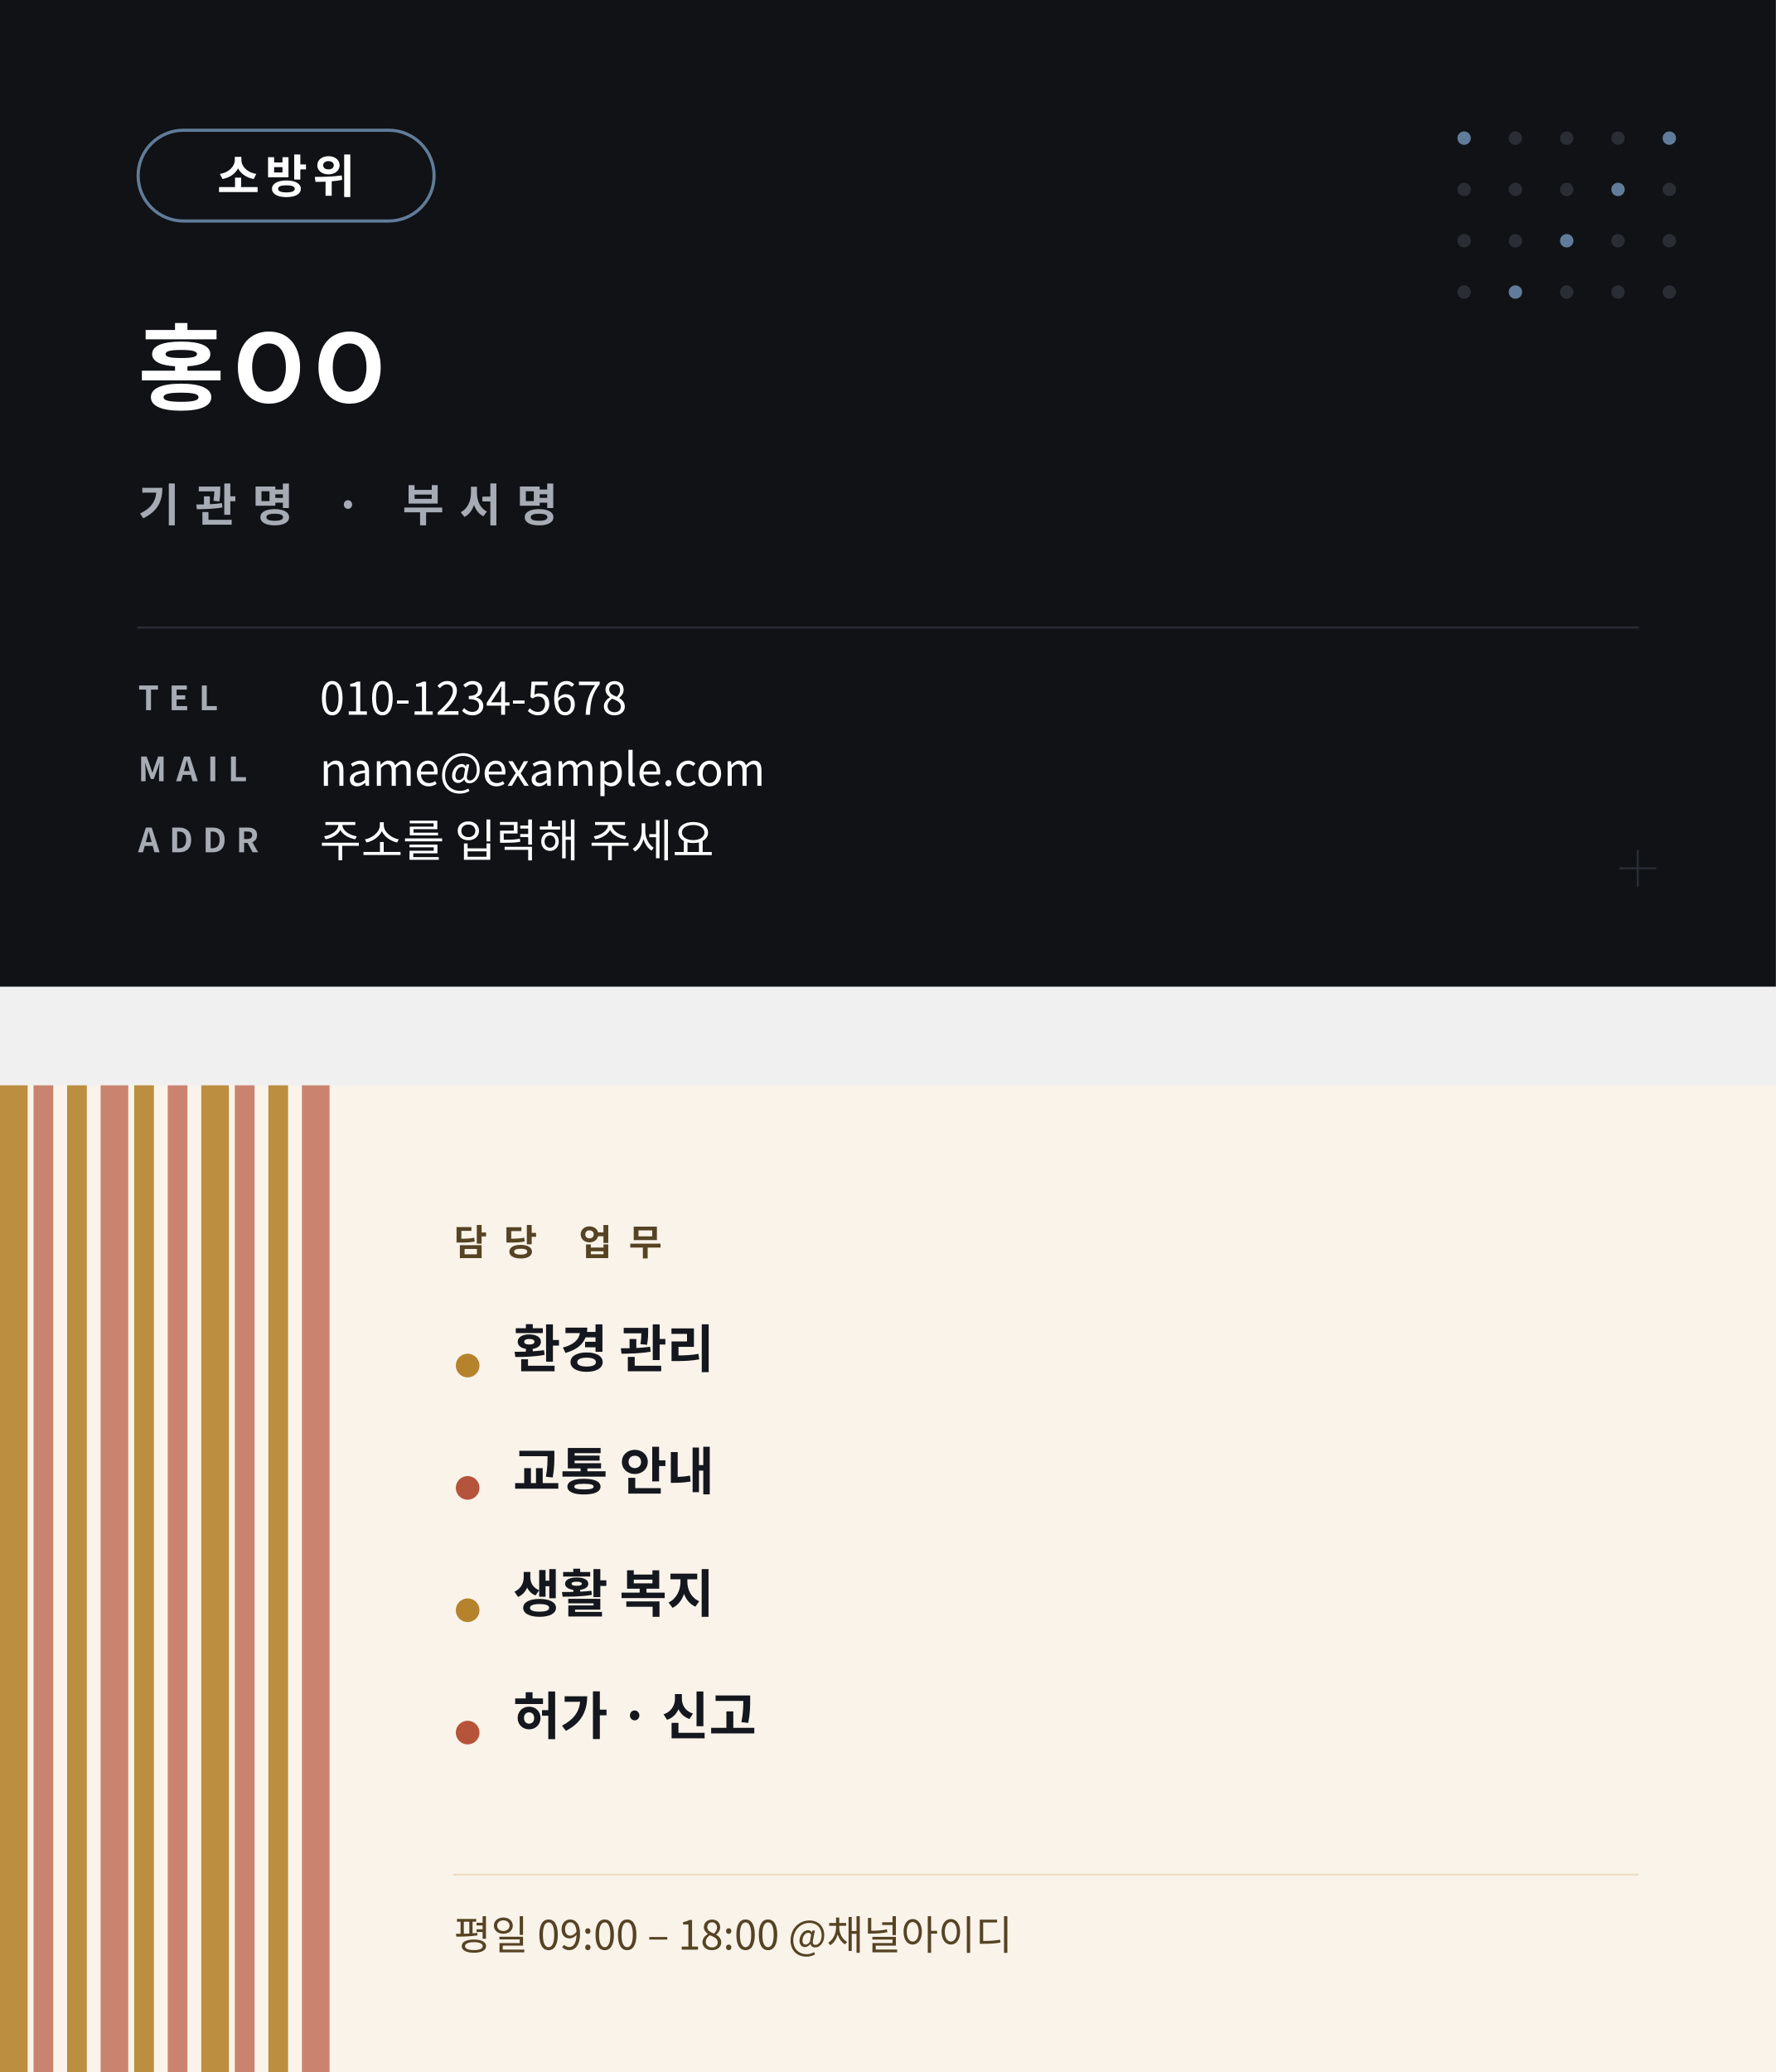
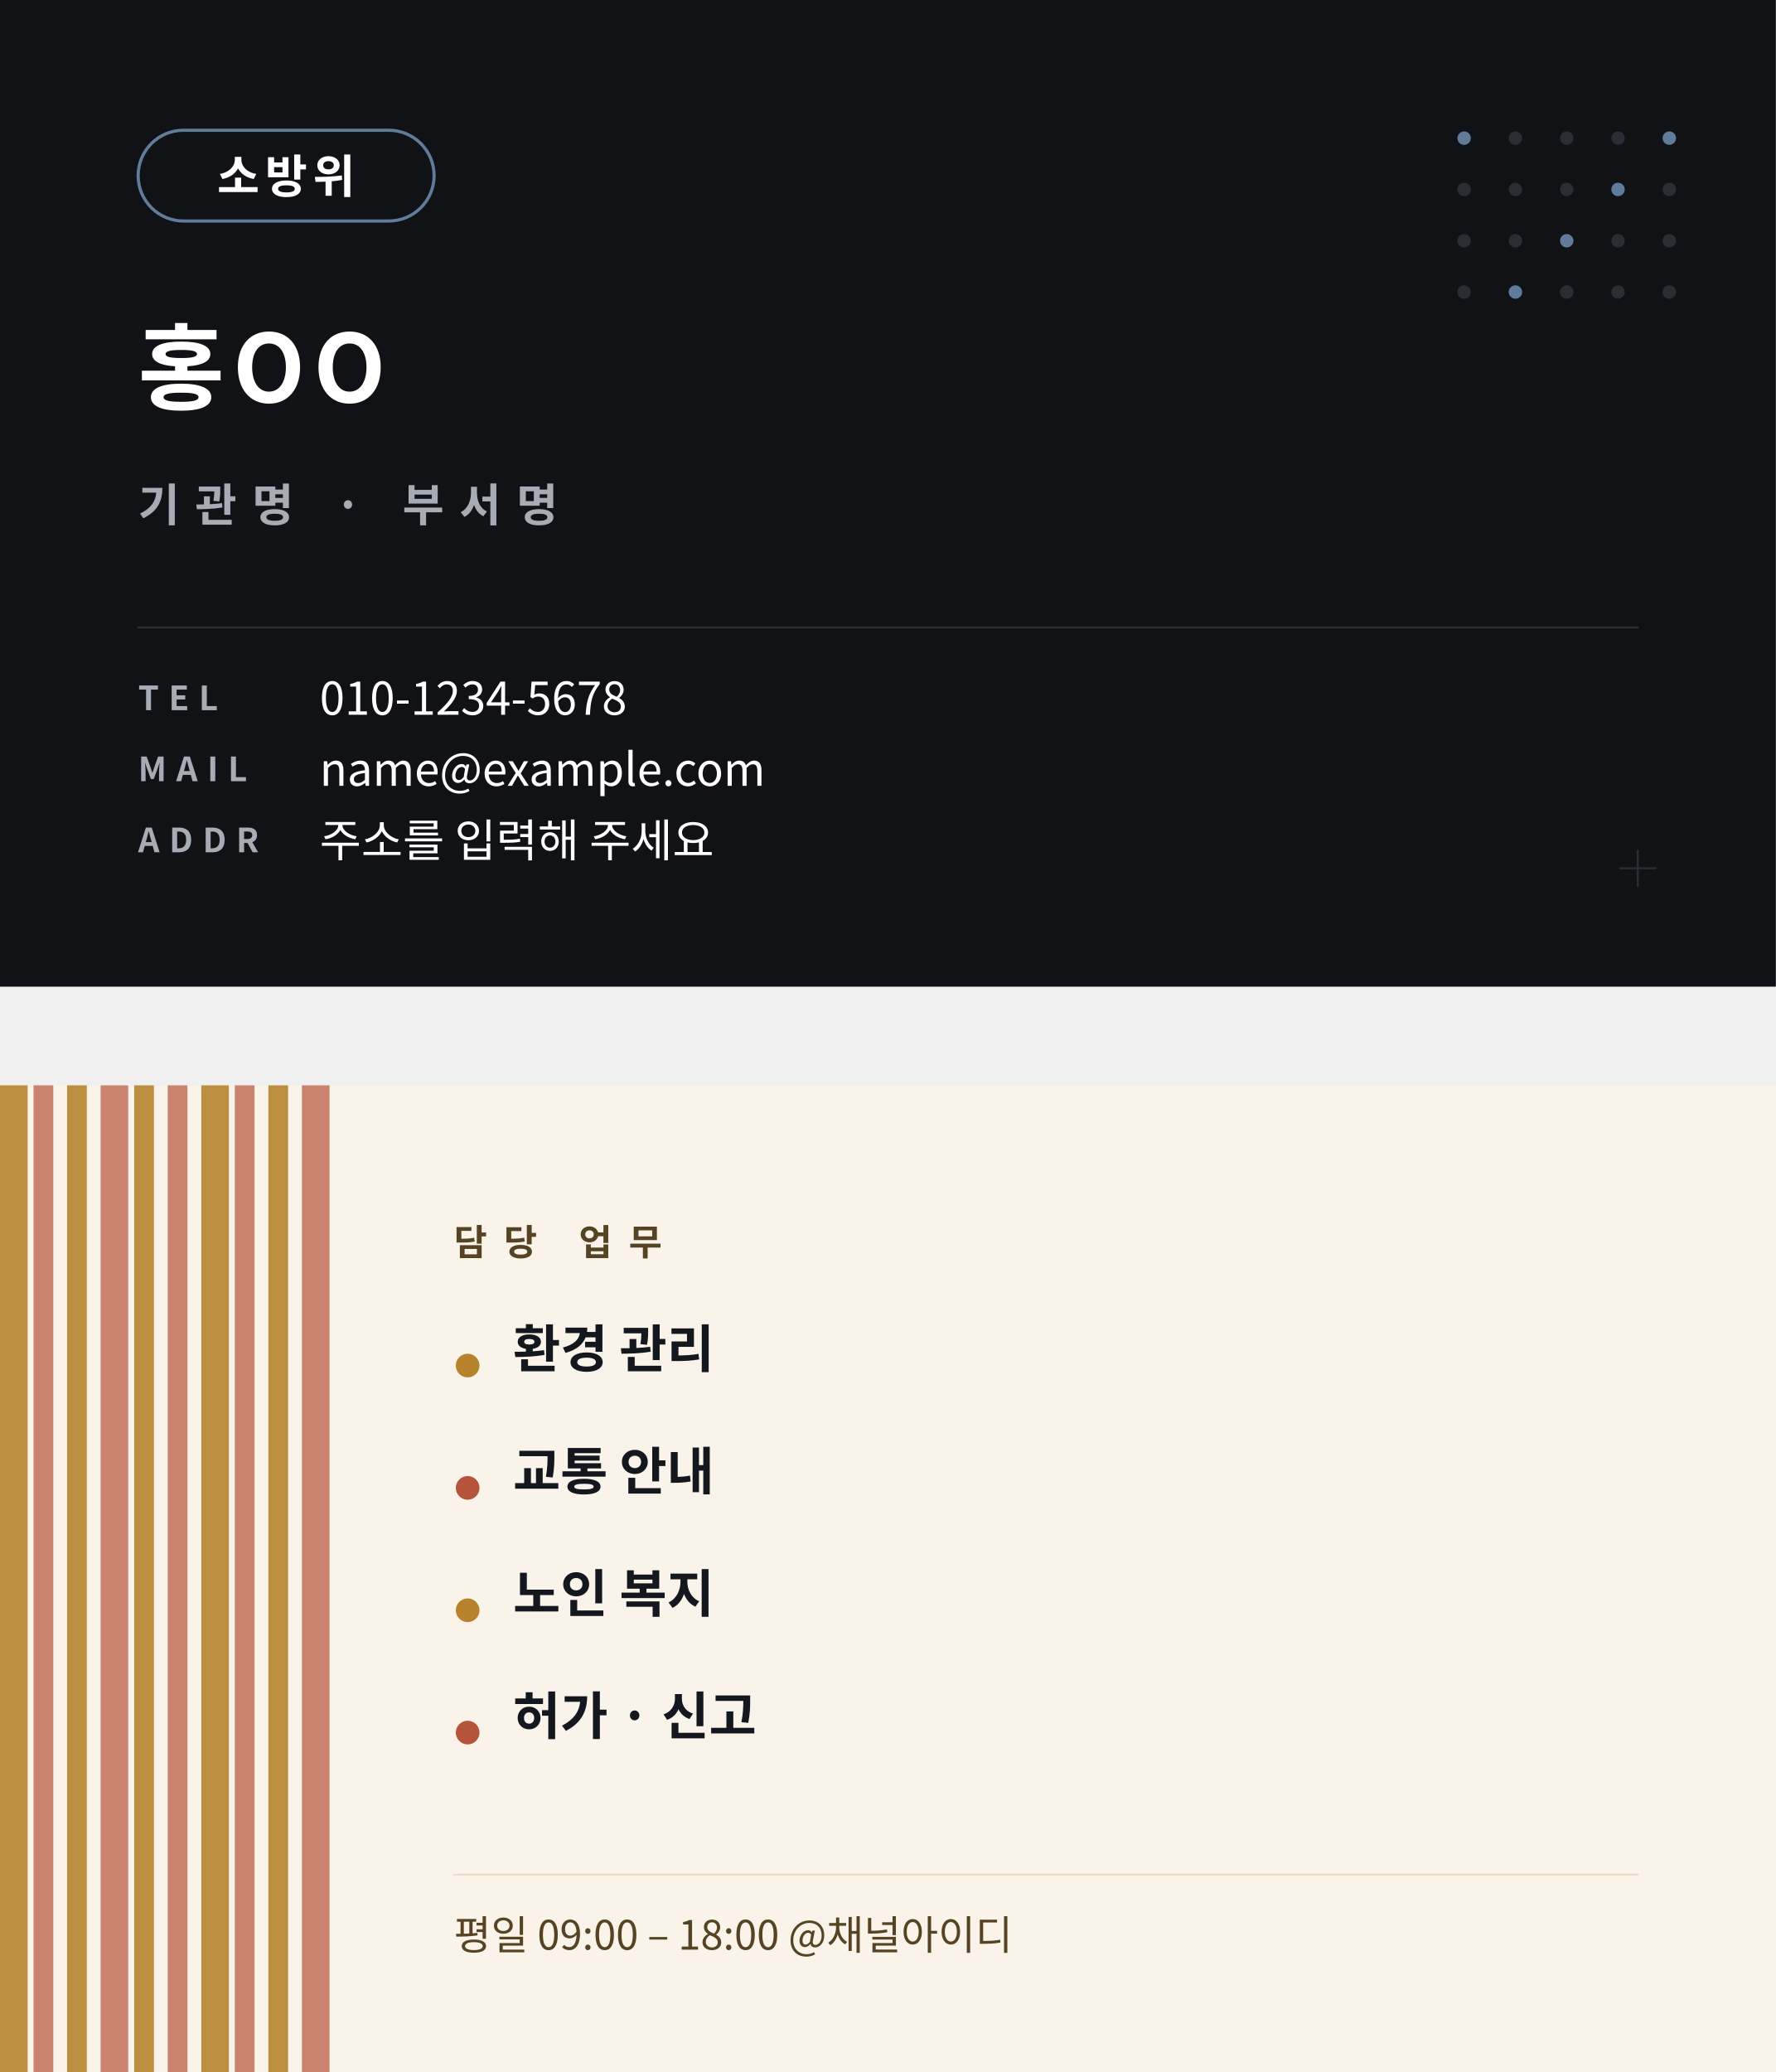
<svg xmlns="http://www.w3.org/2000/svg" width="90mm" height="105mm" viewBox="0 0 900 1050">
  <g id="front">
    <rect width="900" height="500" fill="#101216" />
    <ellipse cx="742" cy="70" rx="3.4" ry="3.4" fill="#617C9A" />
    <ellipse cx="742" cy="96" rx="3.4" ry="3.4" fill="#2A2D34" />
    <ellipse cx="742" cy="122" rx="3.4" ry="3.4" fill="#2A2D34" />
    <ellipse cx="742" cy="148" rx="3.4" ry="3.4" fill="#2A2D34" />
    <ellipse cx="768" cy="70" rx="3.4" ry="3.4" fill="#2A2D34" />
    <ellipse cx="768" cy="96" rx="3.4" ry="3.4" fill="#2A2D34" />
    <ellipse cx="768" cy="122" rx="3.4" ry="3.4" fill="#2A2D34" />
    <ellipse cx="768" cy="148" rx="3.4" ry="3.4" fill="#617C9A" />
    <ellipse cx="794" cy="70" rx="3.4" ry="3.4" fill="#2A2D34" />
    <ellipse cx="794" cy="96" rx="3.4" ry="3.4" fill="#2A2D34" />
    <ellipse cx="794" cy="122" rx="3.4" ry="3.4" fill="#617C9A" />
    <ellipse cx="794" cy="148" rx="3.4" ry="3.4" fill="#2A2D34" />
    <ellipse cx="820" cy="70" rx="3.4" ry="3.4" fill="#2A2D34" />
    <ellipse cx="820" cy="96" rx="3.4" ry="3.4" fill="#617C9A" />
    <ellipse cx="820" cy="122" rx="3.4" ry="3.4" fill="#2A2D34" />
    <ellipse cx="820" cy="148" rx="3.4" ry="3.4" fill="#2A2D34" />
    <ellipse cx="846" cy="70" rx="3.4" ry="3.4" fill="#617C9A" />
    <ellipse cx="846" cy="96" rx="3.4" ry="3.4" fill="#2A2D34" />
    <ellipse cx="846" cy="122" rx="3.4" ry="3.4" fill="#2A2D34" />
    <ellipse cx="846" cy="148" rx="3.4" ry="3.4" fill="#2A2D34" />
    <rect x="70" y="66" width="150" height="46" rx="23" fill="none" stroke="#617C9A" stroke-width="1.6" stroke-linejoin="round" />
    <text font-family="Pretendard,'Noto Sans KR','Noto Sans CJK KR','Malgun Gothic','Apple SD Gothic Neo',sans-serif" font-size="23.3" font-weight="700" fill="#FFFFFF" text-anchor="middle" letter-spacing="2.8">
      <tspan x="145" y="97.8">소방위</tspan>
    </text>
    <text font-family="Pretendard,'Noto Sans KR','Noto Sans CJK KR','Malgun Gothic','Apple SD Gothic Neo',sans-serif" font-size="47.6" font-weight="700" fill="#FFFFFF" text-anchor="start" letter-spacing="4.2">
      <tspan x="70" y="203.9">홍OO</tspan>
    </text>
    <text font-family="Pretendard,'Noto Sans KR','Noto Sans CJK KR','Malgun Gothic','Apple SD Gothic Neo',sans-serif" font-size="22.9" font-weight="700" fill="#A7ABB4" text-anchor="start" letter-spacing="7.8">
      <tspan x="70" y="264.2">기관명 · 부서명</tspan>
    </text>
    <line x1="70" y1="318" x2="830" y2="318" stroke="#2A2D34" stroke-width="1" stroke-linecap="round" />
    <text font-family="Pretendard,'Noto Sans KR','Noto Sans CJK KR','Malgun Gothic','Apple SD Gothic Neo',sans-serif" font-size="16.9" font-weight="700" fill="#A7ABB4" text-anchor="start" letter-spacing="4.9">
      <tspan x="70" y="359.9">TEL</tspan>
    </text>
    <text font-family="Pretendard,'Noto Sans KR','Noto Sans CJK KR','Malgun Gothic','Apple SD Gothic Neo',sans-serif" font-size="22.9" font-weight="400" fill="#FFFFFF" text-anchor="start">
      <tspan x="162" y="362.2">010-1234-5678</tspan>
    </text>
    <text font-family="Pretendard,'Noto Sans KR','Noto Sans CJK KR','Malgun Gothic','Apple SD Gothic Neo',sans-serif" font-size="16.9" font-weight="700" fill="#A7ABB4" text-anchor="start" letter-spacing="4.9">
      <tspan x="70" y="395.9">MAIL</tspan>
    </text>
    <text font-family="Pretendard,'Noto Sans KR','Noto Sans CJK KR','Malgun Gothic','Apple SD Gothic Neo',sans-serif" font-size="22.9" font-weight="400" fill="#FFFFFF" text-anchor="start">
      <tspan x="162" y="398.2">name@example.com</tspan>
    </text>
    <text font-family="Pretendard,'Noto Sans KR','Noto Sans CJK KR','Malgun Gothic','Apple SD Gothic Neo',sans-serif" font-size="16.9" font-weight="700" fill="#A7ABB4" text-anchor="start" letter-spacing="4.9">
      <tspan x="70" y="431.9">ADDR</tspan>
    </text>
    <text font-family="Pretendard,'Noto Sans KR','Noto Sans CJK KR','Malgun Gothic','Apple SD Gothic Neo',sans-serif" font-size="22.9" font-weight="400" fill="#FFFFFF" text-anchor="start">
      <tspan x="162" y="434.2">주소를 입력해 주세요</tspan>
    </text>
    <line x1="821" y1="440" x2="839" y2="440" stroke="#2A2D34" stroke-width="1" stroke-linecap="round" />
    <line x1="830" y1="431" x2="830" y2="449" stroke="#2A2D34" stroke-width="1" stroke-linecap="round" />
  </g>
  <g id="back" transform="translate(0 550)">
    <rect width="900" height="500" fill="#F9F3EA" />
    <rect x="0" y="0" width="14" height="500" fill="#B6832C" opacity="0.9" />
    <rect x="17" y="0" width="10" height="500" fill="#B5543A" opacity="0.7" />
    <rect x="34" y="0" width="10" height="500" fill="#B6832C" opacity="0.9" />
    <rect x="51" y="0" width="14" height="500" fill="#B5543A" opacity="0.7" />
    <rect x="68" y="0" width="10" height="500" fill="#B6832C" opacity="0.9" />
    <rect x="85" y="0" width="10" height="500" fill="#B5543A" opacity="0.7" />
    <rect x="102" y="0" width="14" height="500" fill="#B6832C" opacity="0.9" />
    <rect x="119" y="0" width="10" height="500" fill="#B5543A" opacity="0.7" />
    <rect x="136" y="0" width="10" height="500" fill="#B6832C" opacity="0.9" />
    <rect x="153" y="0" width="14" height="500" fill="#B5543A" opacity="0.7" />
    <text font-family="Pretendard,'Noto Sans KR','Noto Sans CJK KR','Malgun Gothic','Apple SD Gothic Neo',sans-serif" font-size="18.3" font-weight="700" fill="#554323" text-anchor="start" letter-spacing="8.5">
      <tspan x="230" y="86.1">담당 업무</tspan>
    </text>
    <ellipse cx="237" cy="142" rx="6" ry="6" fill="#B6832C" />
    <text font-family="Pretendard,'Noto Sans KR','Noto Sans CJK KR','Malgun Gothic','Apple SD Gothic Neo',sans-serif" font-size="26.1" font-weight="700" fill="#14171D" text-anchor="start">
      <tspan x="260" y="143">환경 관리</tspan>
    </text>
    <ellipse cx="237" cy="204" rx="6" ry="6" fill="#B5543A" />
    <text font-family="Pretendard,'Noto Sans KR','Noto Sans CJK KR','Malgun Gothic','Apple SD Gothic Neo',sans-serif" font-size="26.1" font-weight="700" fill="#14171D" text-anchor="start">
      <tspan x="260" y="205">교통 안내</tspan>
    </text>
    <ellipse cx="237" cy="266" rx="6" ry="6" fill="#B6832C" />
    <text font-family="Pretendard,'Noto Sans KR','Noto Sans CJK KR','Malgun Gothic','Apple SD Gothic Neo',sans-serif" font-size="26.1" font-weight="700" fill="#14171D" text-anchor="start">
-       <tspan x="260" y="267">생활 복지</tspan>
+       <tspan x="260" y="267">노인 복지</tspan>
    </text>
    <ellipse cx="237" cy="328" rx="6" ry="6" fill="#B5543A" />
    <text font-family="Pretendard,'Noto Sans KR','Noto Sans CJK KR','Malgun Gothic','Apple SD Gothic Neo',sans-serif" font-size="26.1" font-weight="700" fill="#14171D" text-anchor="start">
      <tspan x="260" y="329">허가 · 신고</tspan>
    </text>
    <line x1="230" y1="400" x2="830" y2="400" stroke="#EDDEC4" stroke-width="1" stroke-linecap="round" />
    <text font-family="Pretendard,'Noto Sans KR','Noto Sans CJK KR','Malgun Gothic','Apple SD Gothic Neo',sans-serif" font-size="20.5" font-weight="400" fill="#554323" text-anchor="start">
      <tspan x="230" y="438">평일 09:00 – 18:00     @채널아이디</tspan>
    </text>
  </g>
</svg>
